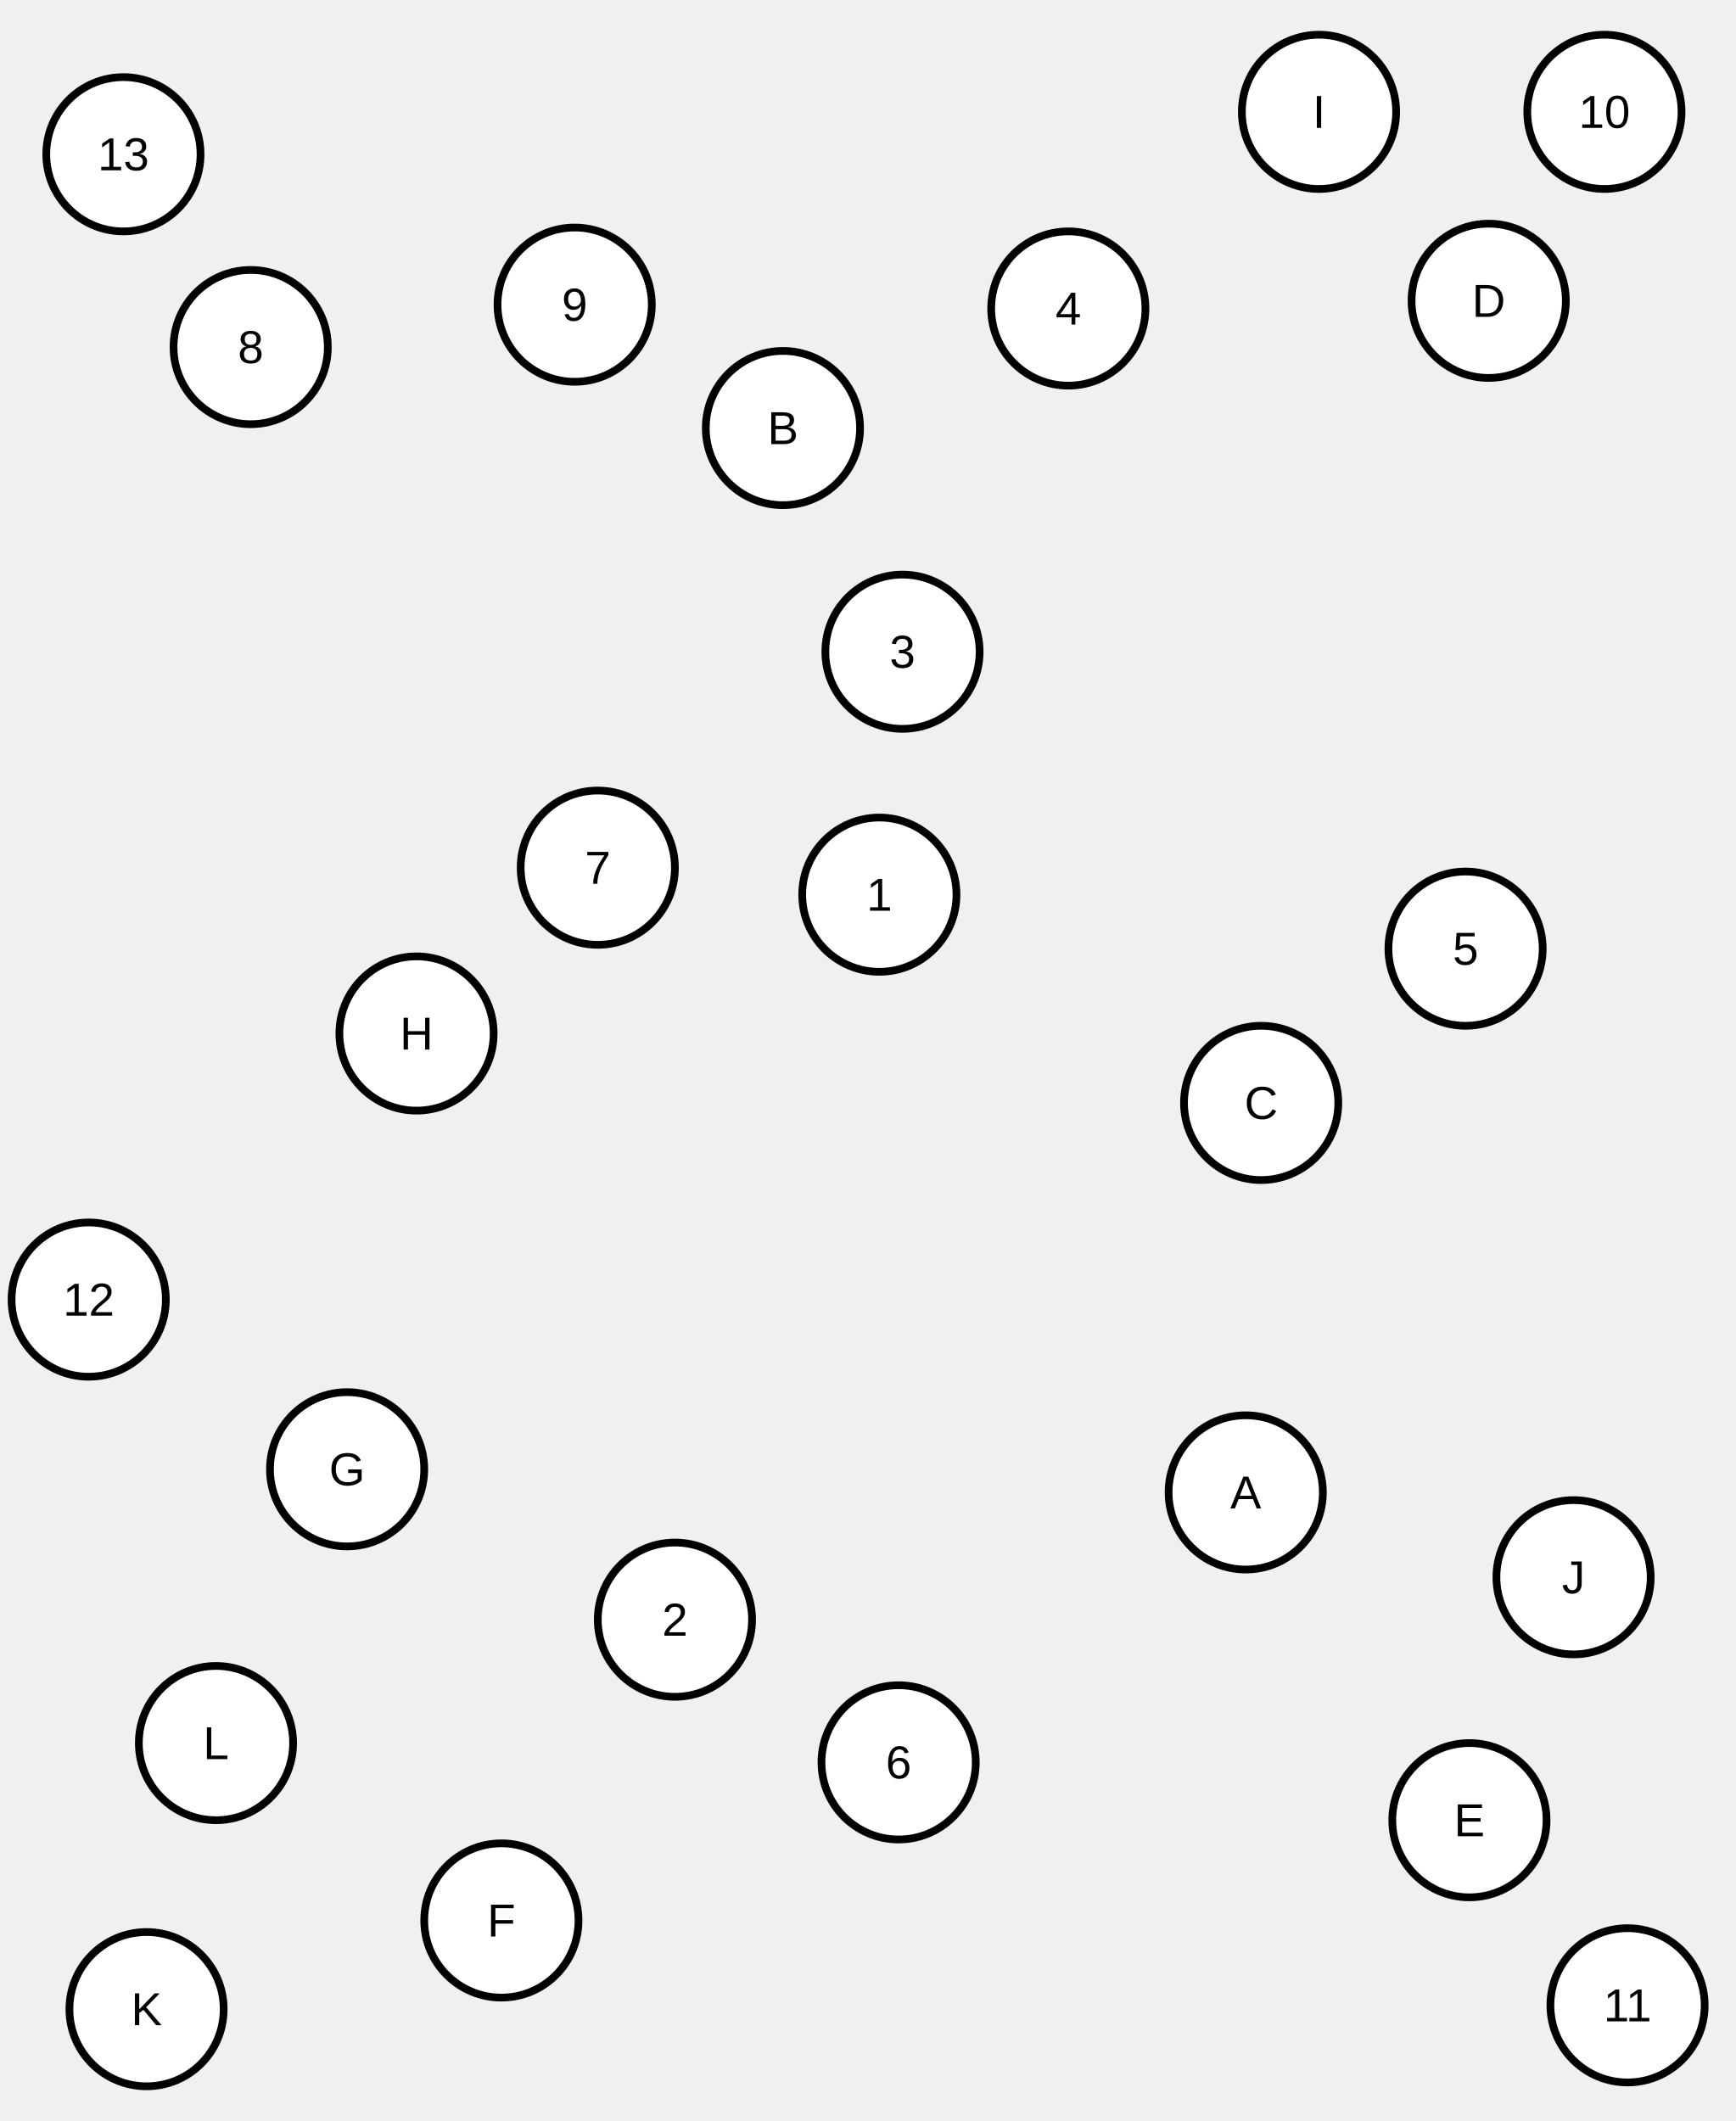
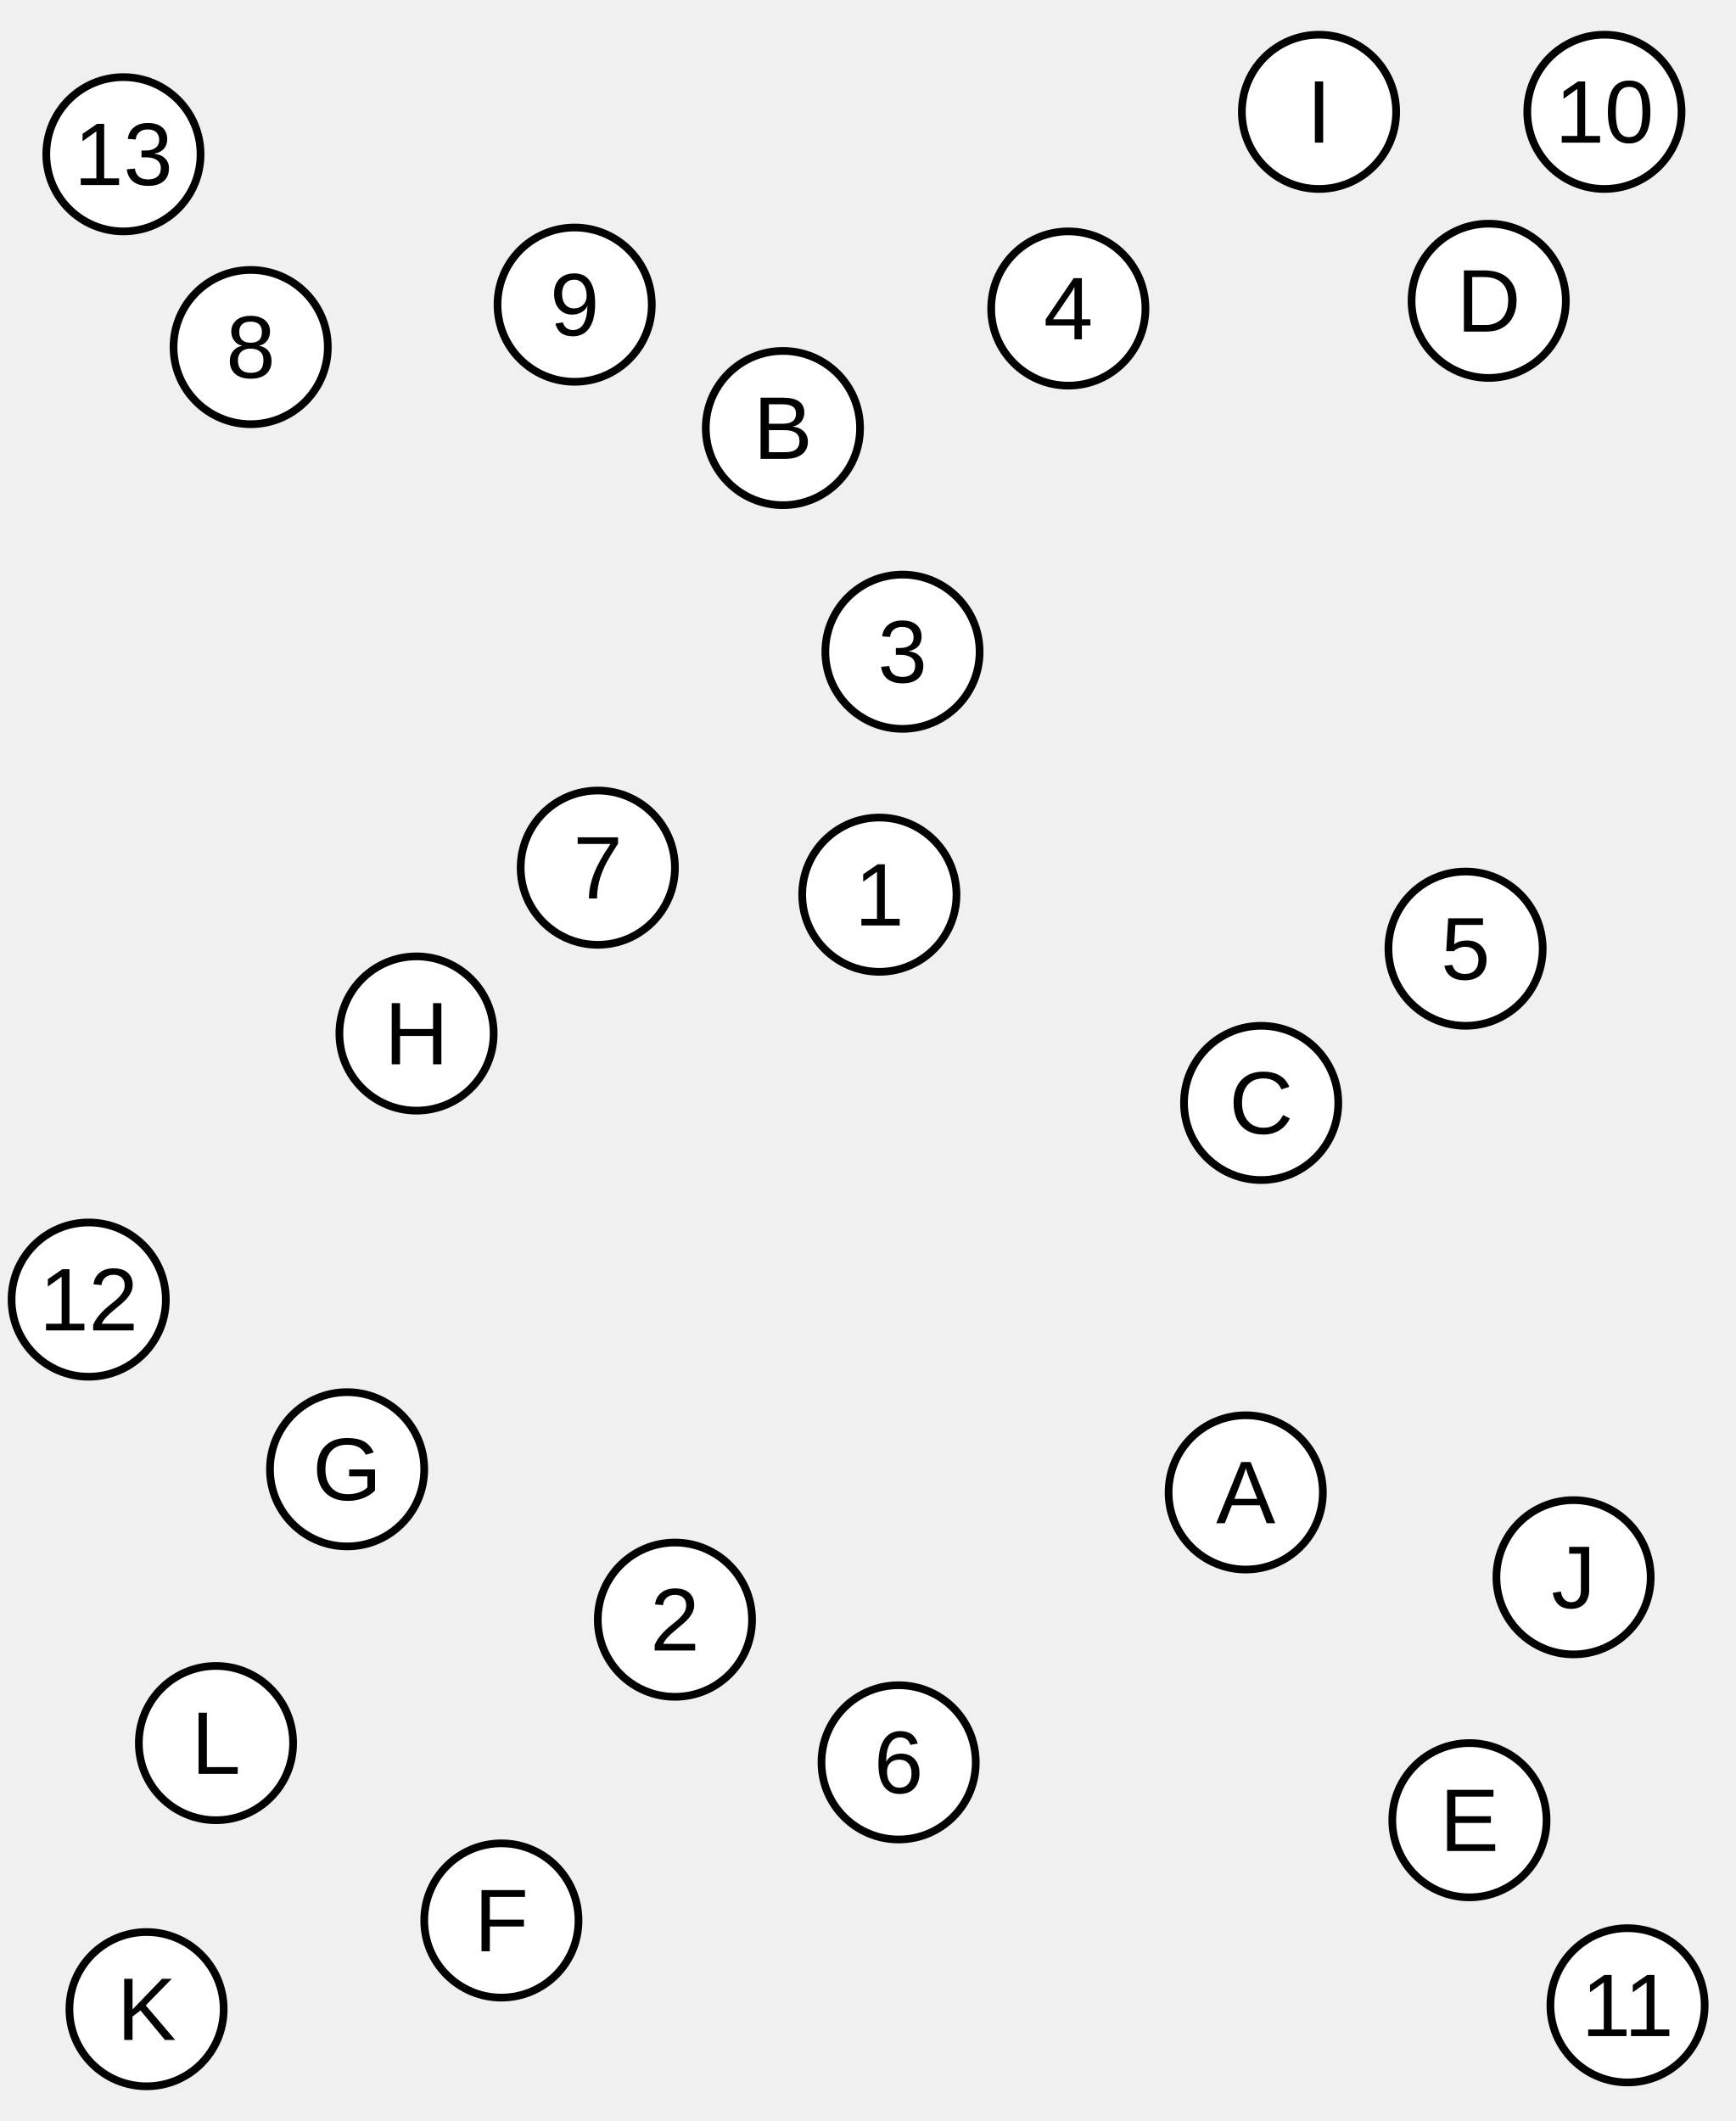
<svg xmlns="http://www.w3.org/2000/svg" version="1.1" zwidth="100%" viewBox="0 0 450 550">
  <style type="text/css">
    * {
        -webkit-touch-callout: none;
        -webkit-user-select: none;
        -khtml-user-select: none;
        -moz-user-select: none;
        -ms-user-select: none;
        user-select: none;
        font-family: Verdana, Arial, Helvetica, sans-serif;
+         font-size: x-large;
    }
    </style>
  <line id="l1" x1="228" y1="232" x2="323" y2="387" stroke-width="2" stroke="black" display="none" />
  <g id="g1">
    <circle id="c1" cx="228" cy="232" r="20" stroke-width="2" stroke="black" fill="white" />
    <text text-anchor="middle" dominant-baseline="central" x="228" y="232">1</text>
  </g>
  <line id="l2" x1="323" y1="387" x2="175" y2="420" stroke-width="2" stroke="black" display="none" />
  <g id="g2">
    <circle id="c2" cx="323" cy="387" r="20" stroke-width="2" stroke="black" fill="white" />
    <text text-anchor="middle" dominant-baseline="central" x="323" y="387">A</text>
  </g>
  <line id="l3" x1="175" y1="420" x2="203" y2="111" stroke-width="2" stroke="black" display="none" />
  <g id="g3">
    <circle id="c3" cx="175" cy="420" r="20" stroke-width="2" stroke="black" fill="white" />
    <text text-anchor="middle" dominant-baseline="central" x="175" y="420">2</text>
  </g>
  <line id="l4" x1="203" y1="111" x2="234" y2="169" stroke-width="2" stroke="black" display="none" />
  <g id="g4">
    <circle id="c4" cx="203" cy="111" r="20" stroke-width="2" stroke="black" fill="white" />
    <text text-anchor="middle" dominant-baseline="central" x="203" y="111">B</text>
  </g>
  <line id="l5" x1="234" y1="169" x2="327" y2="286" stroke-width="2" stroke="black" display="none" />
  <g id="g5">
    <circle id="c5" cx="234" cy="169" r="20" stroke-width="2" stroke="black" fill="white" />
    <text text-anchor="middle" dominant-baseline="central" x="234" y="169">3</text>
  </g>
  <line id="l6" x1="327" y1="286" x2="277" y2="80" stroke-width="2" stroke="black" display="none" />
  <g id="g6">
    <circle id="c6" cx="327" cy="286" r="20" stroke-width="2" stroke="black" fill="white" />
    <text text-anchor="middle" dominant-baseline="central" x="327" y="286">C</text>
  </g>
  <line id="l7" x1="277" y1="80" x2="386" y2="78" stroke-width="2" stroke="black" display="none" />
  <g id="g7">
    <circle id="c7" cx="277" cy="80" r="20" stroke-width="2" stroke="black" fill="white" />
    <text text-anchor="middle" dominant-baseline="central" x="277" y="80">4</text>
  </g>
  <line id="l8" x1="386" y1="78" x2="380" y2="246" stroke-width="2" stroke="black" display="none" />
  <g id="g8">
    <circle id="c8" cx="386" cy="78" r="20" stroke-width="2" stroke="black" fill="white" />
    <text text-anchor="middle" dominant-baseline="central" x="386" y="78">D</text>
  </g>
  <line id="l9" x1="380" y1="246" x2="381" y2="472" stroke-width="2" stroke="black" display="none" />
  <g id="g9">
    <circle id="c9" cx="380" cy="246" r="20" stroke-width="2" stroke="black" fill="white" />
    <text text-anchor="middle" dominant-baseline="central" x="380" y="246">5</text>
  </g>
  <line id="l10" x1="381" y1="472" x2="233" y2="457" stroke-width="2" stroke="black" display="none" />
  <g id="g10">
    <circle id="c10" cx="381" cy="472" r="20" stroke-width="2" stroke="black" fill="white" />
    <text text-anchor="middle" dominant-baseline="central" x="381" y="472">E</text>
  </g>
  <line id="l11" x1="233" y1="457" x2="130" y2="498" stroke-width="2" stroke="black" display="none" />
  <g id="g11">
    <circle id="c11" cx="233" cy="457" r="20" stroke-width="2" stroke="black" fill="white" />
    <text text-anchor="middle" dominant-baseline="central" x="233" y="457">6</text>
  </g>
  <line id="l12" x1="130" y1="498" x2="155" y2="225" stroke-width="2" stroke="black" display="none" />
  <g id="g12">
    <circle id="c12" cx="130" cy="498" r="20" stroke-width="2" stroke="black" fill="white" />
    <text text-anchor="middle" dominant-baseline="central" x="130" y="498">F</text>
  </g>
  <line id="l13" x1="155" y1="225" x2="90" y2="381" stroke-width="2" stroke="black" display="none" />
  <g id="g13">
    <circle id="c13" cx="155" cy="225" r="20" stroke-width="2" stroke="black" fill="white" />
    <text text-anchor="middle" dominant-baseline="central" x="155" y="225">7</text>
  </g>
  <line id="l14" x1="90" y1="381" x2="65" y2="90" stroke-width="2" stroke="black" display="none" />
  <g id="g14">
    <circle id="c14" cx="90" cy="381" r="20" stroke-width="2" stroke="black" fill="white" />
    <text text-anchor="middle" dominant-baseline="central" x="90" y="381">G</text>
  </g>
  <line id="l15" x1="65" y1="90" x2="108" y2="268" stroke-width="2" stroke="black" display="none" />
  <g id="g15">
    <circle id="c15" cx="65" cy="90" r="20" stroke-width="2" stroke="black" fill="white" />
    <text text-anchor="middle" dominant-baseline="central" x="65" y="90">8</text>
  </g>
  <line id="l16" x1="108" y1="268" x2="149" y2="79" stroke-width="2" stroke="black" display="none" />
  <g id="g16">
    <circle id="c16" cx="108" cy="268" r="20" stroke-width="2" stroke="black" fill="white" />
    <text text-anchor="middle" dominant-baseline="central" x="108" y="268">H</text>
  </g>
  <line id="l17" x1="149" y1="79" x2="342" y2="29" stroke-width="2" stroke="black" display="none" />
  <g id="g17">
    <circle id="c17" cx="149" cy="79" r="20" stroke-width="2" stroke="black" fill="white" />
    <text text-anchor="middle" dominant-baseline="central" x="149" y="79">9</text>
  </g>
  <line id="l18" x1="342" y1="29" x2="416" y2="29" stroke-width="2" stroke="black" display="none" />
  <g id="g18">
    <circle id="c18" cx="342" cy="29" r="20" stroke-width="2" stroke="black" fill="white" />
    <text text-anchor="middle" dominant-baseline="central" x="342" y="29">I</text>
  </g>
  <line id="l19" x1="416" y1="29" x2="408" y2="409" stroke-width="2" stroke="black" display="none" />
  <g id="g19">
    <circle id="c19" cx="416" cy="29" r="20" stroke-width="2" stroke="black" fill="white" />
    <text text-anchor="middle" dominant-baseline="central" x="416" y="29">10</text>
  </g>
  <line id="l20" x1="408" y1="409" x2="422" y2="520" stroke-width="2" stroke="black" display="none" />
  <g id="g20">
    <circle id="c20" cx="408" cy="409" r="20" stroke-width="2" stroke="black" fill="white" />
    <text text-anchor="middle" dominant-baseline="central" x="408" y="409">J</text>
  </g>
  <line id="l21" x1="422" y1="520" x2="38" y2="521" stroke-width="2" stroke="black" display="none" />
  <g id="g21">
    <circle id="c21" cx="422" cy="520" r="20" stroke-width="2" stroke="black" fill="white" />
    <text text-anchor="middle" dominant-baseline="central" x="422" y="520">11</text>
  </g>
  <line id="l22" x1="38" y1="521" x2="23" y2="337" stroke-width="2" stroke="black" display="none" />
  <g id="g22">
    <circle id="c22" cx="38" cy="521" r="20" stroke-width="2" stroke="black" fill="white" />
    <text text-anchor="middle" dominant-baseline="central" x="38" y="521">K</text>
  </g>
  <line id="l23" x1="23" y1="337" x2="56" y2="452" stroke-width="2" stroke="black" display="none" />
  <g id="g23">
    <circle id="c23" cx="23" cy="337" r="20" stroke-width="2" stroke="black" fill="white" />
    <text text-anchor="middle" dominant-baseline="central" x="23" y="337">12</text>
  </g>
  <line id="l24" x1="56" y1="452" x2="32" y2="40" stroke-width="2" stroke="black" display="none" />
  <g id="g24">
    <circle id="c24" cx="56" cy="452" r="20" stroke-width="2" stroke="black" fill="white" />
    <text text-anchor="middle" dominant-baseline="central" x="56" y="452">L</text>
  </g>
  <g id="g25">
    <circle id="c25" cx="32" cy="40" r="20" stroke-width="2" stroke="black" fill="white" />
    <text text-anchor="middle" dominant-baseline="central" x="32" y="40">13</text>
  </g>
</svg>
